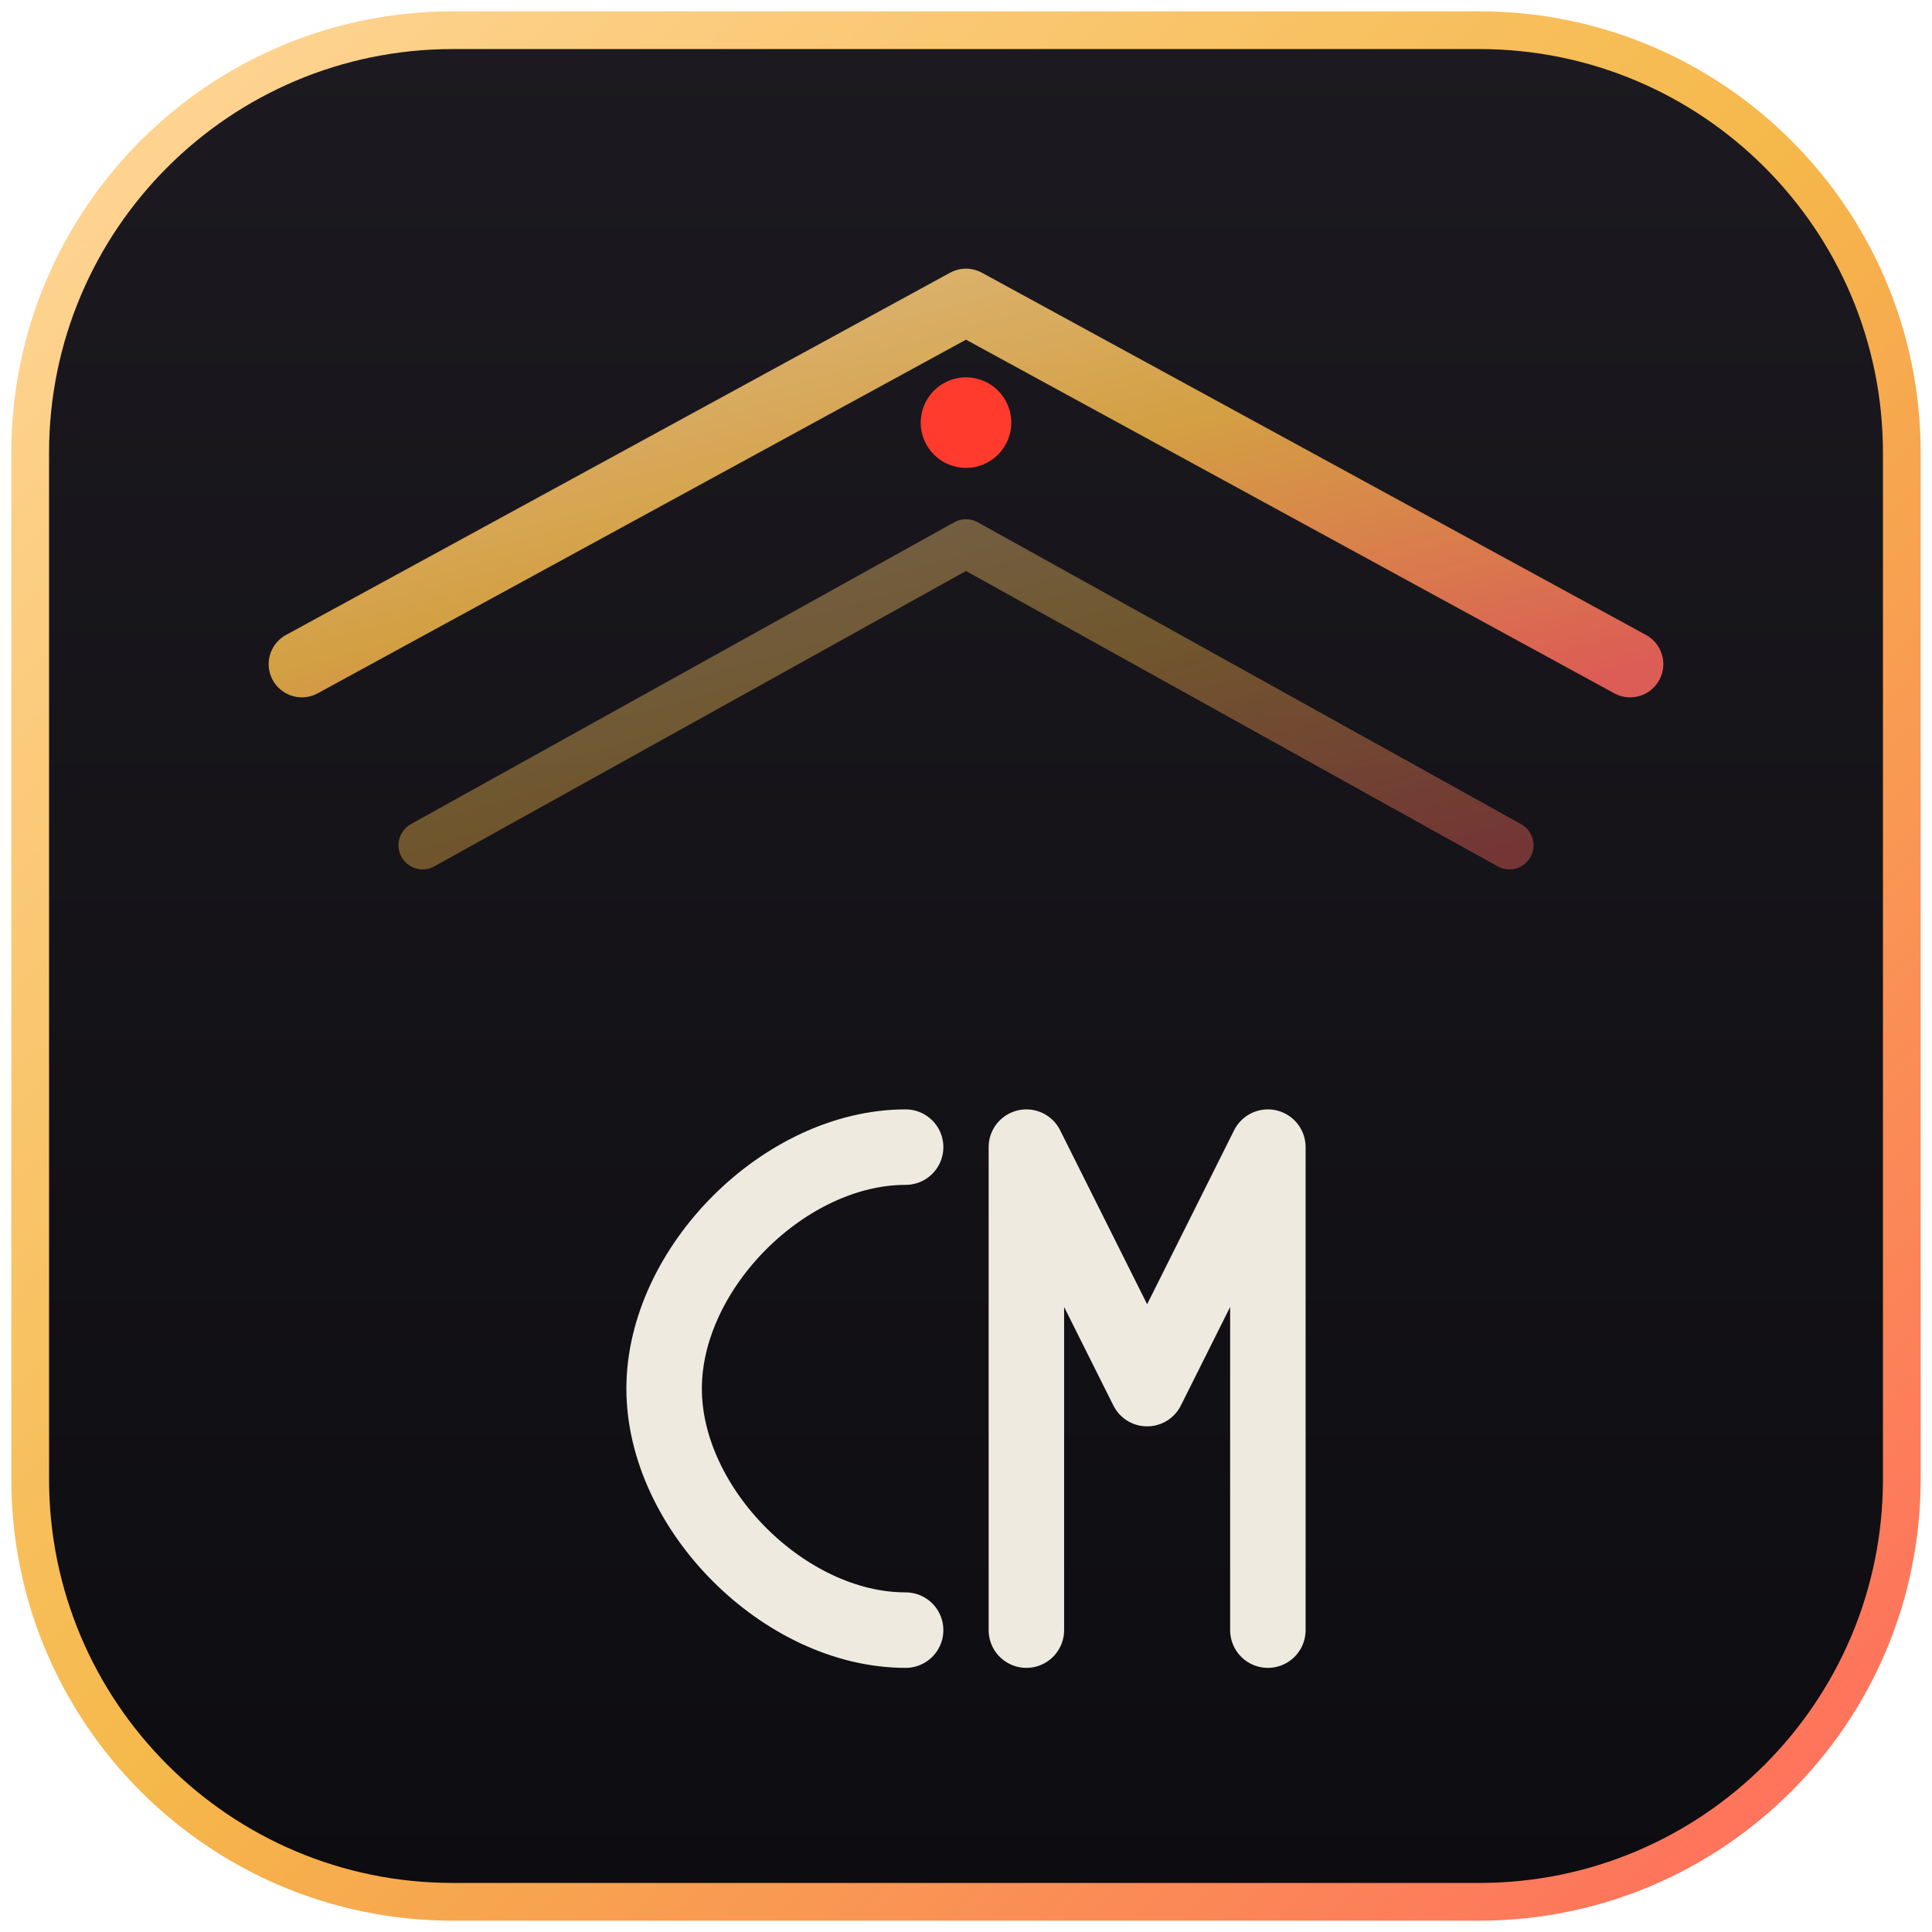
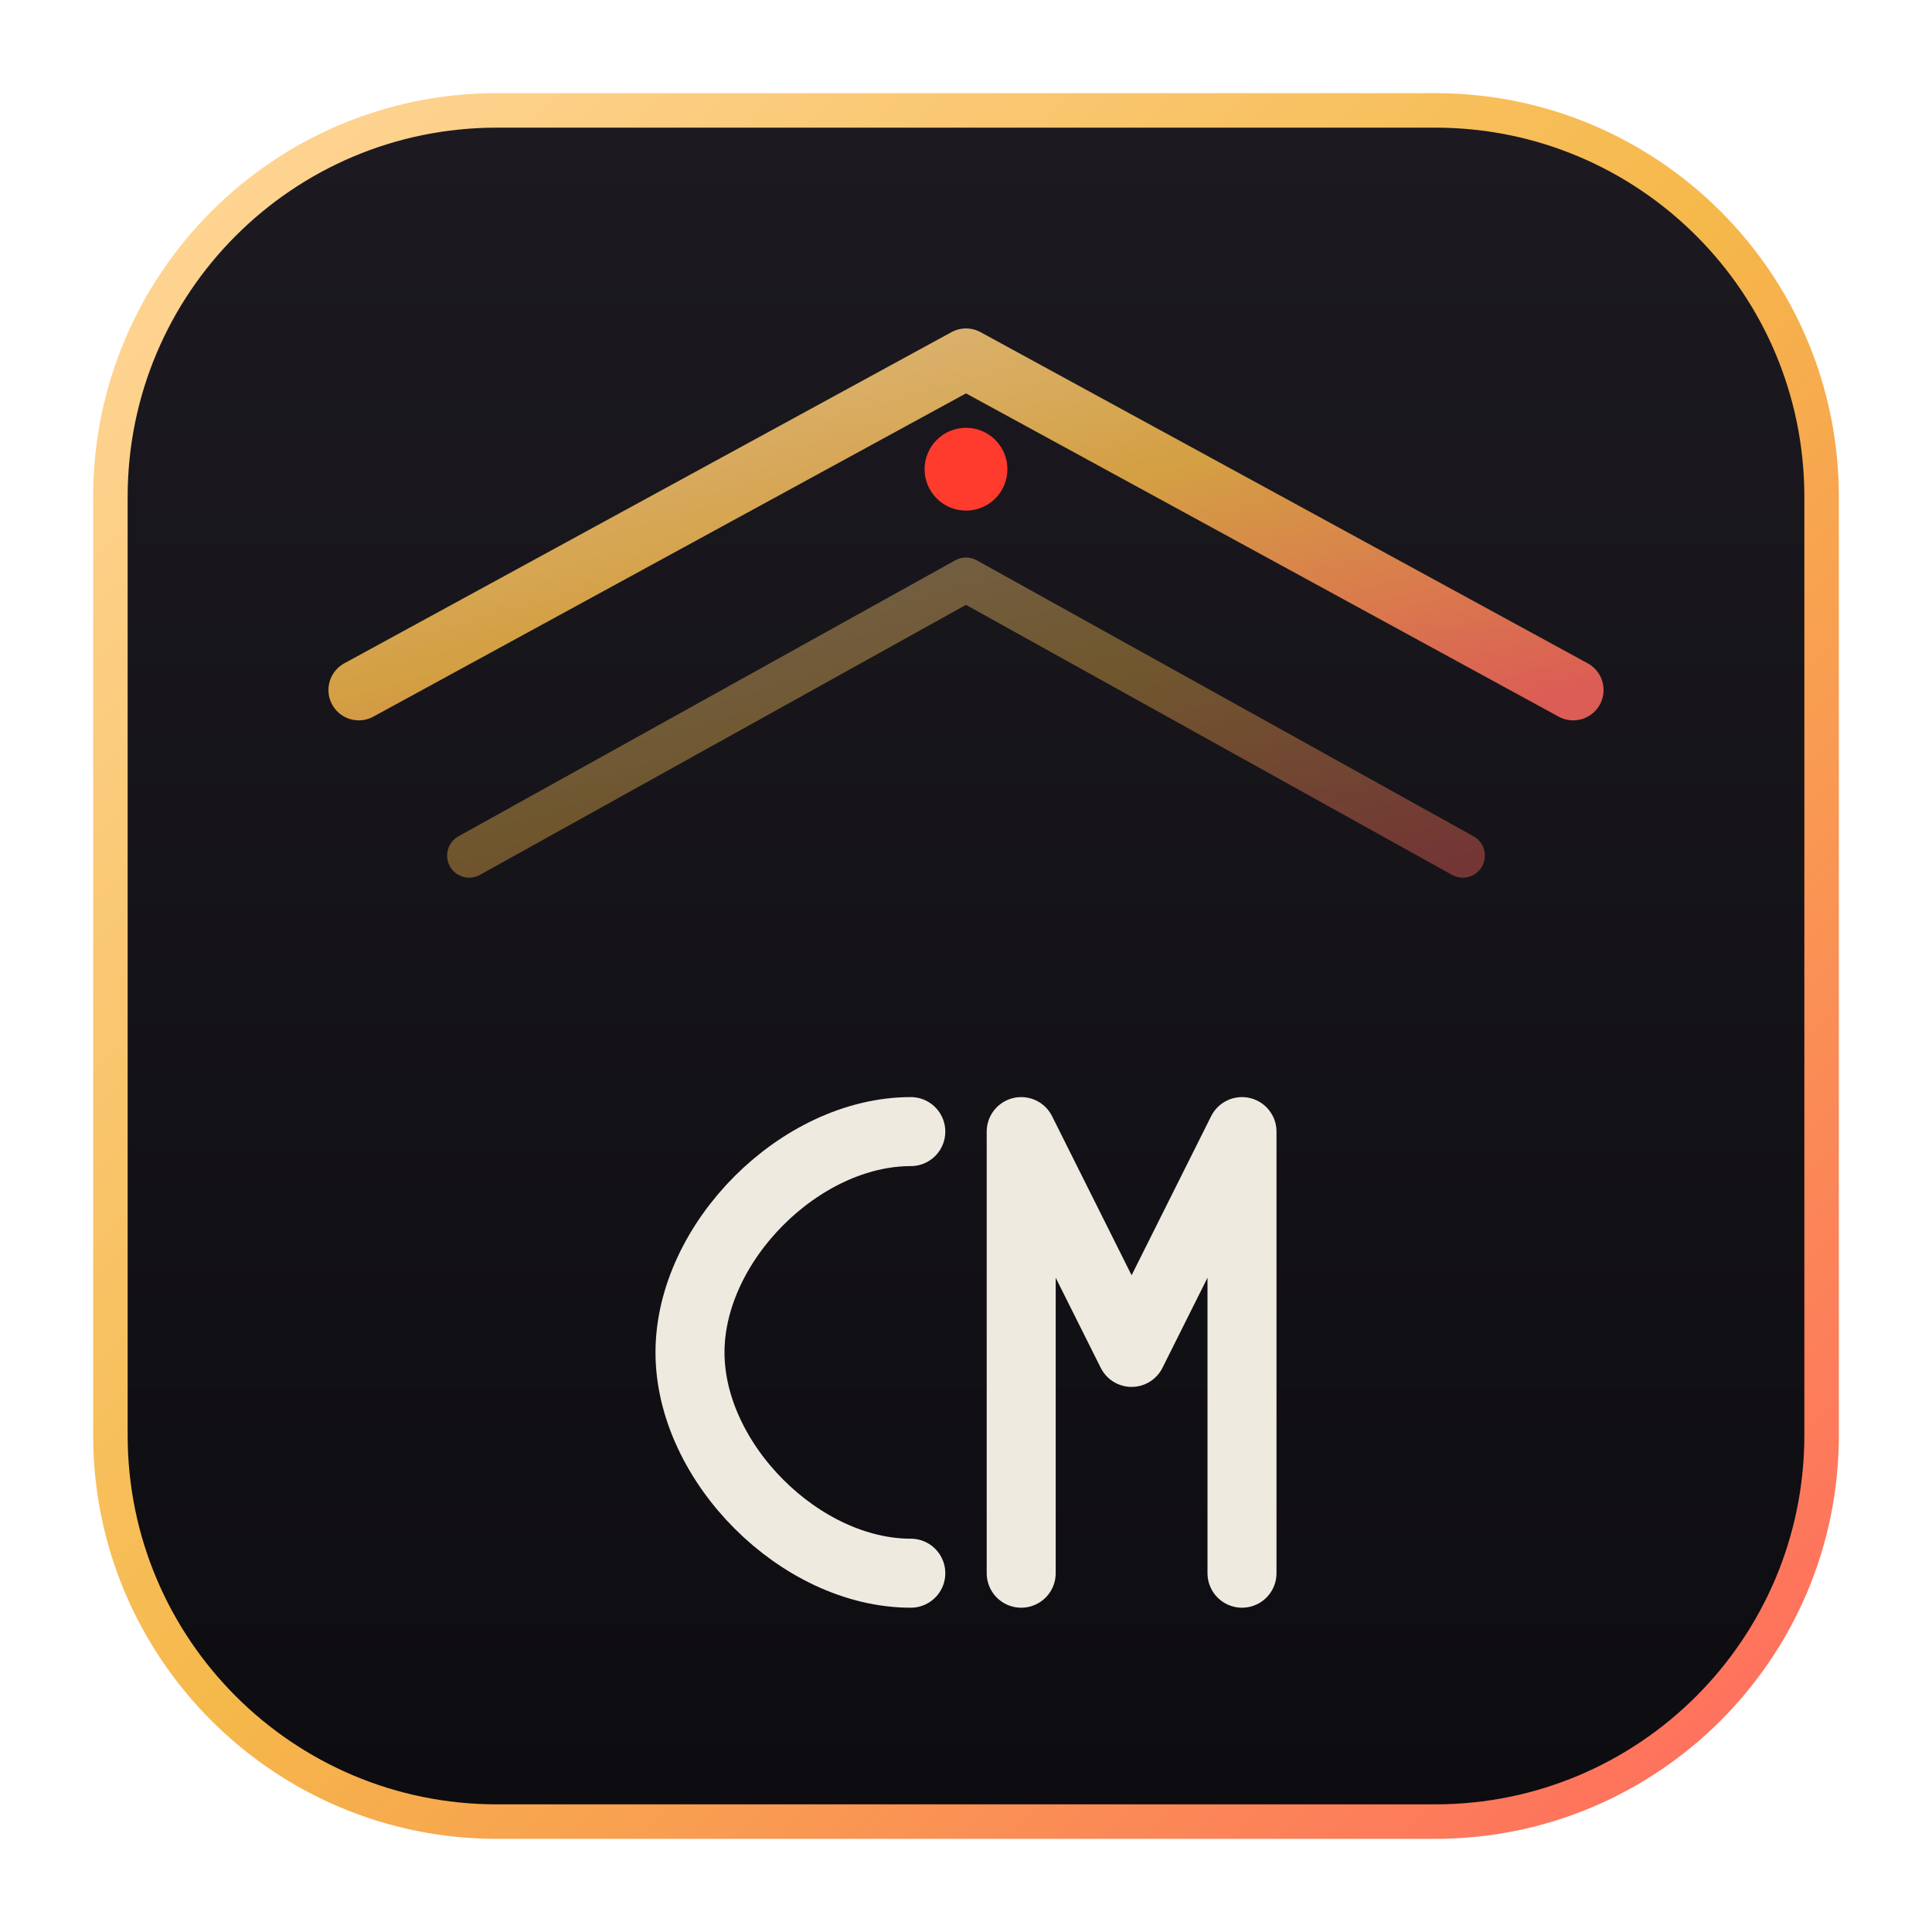
- <svg xmlns="http://www.w3.org/2000/svg" viewBox="0 0 64 64" width="512" height="512" role="img" aria-label="Charlie Mike Digital mark">
+ <svg xmlns="http://www.w3.org/2000/svg" viewBox="-3 -3 70 70" width="512" height="512" role="img" aria-label="Charlie Mike Digital mark">
  <defs>
    <linearGradient id="warm" x1="0" y1="0" x2="1" y2="1">
      <stop offset="0%" stop-color="#ffd79a" />
      <stop offset="50%" stop-color="#f5b84a" />
      <stop offset="100%" stop-color="#ff6a5f" />
    </linearGradient>
    <linearGradient id="ink" x1="0" y1="0" x2="0" y2="1">
      <stop offset="0%" stop-color="#1c1a20" />
      <stop offset="100%" stop-color="#0d0c10" />
    </linearGradient>
  </defs>
  <rect x="1" y="1" width="62" height="62" rx="14" fill="url(#ink)" stroke="url(#warm)" stroke-width="1.25" />
  <path d="M10 22 L32 10 L54 22" stroke="url(#warm)" stroke-width="2.2" stroke-linecap="round" stroke-linejoin="round" fill="none" opacity="0.85" />
  <path d="M14 28 L32 18 L50 28" stroke="url(#warm)" stroke-width="1.6" stroke-linecap="round" stroke-linejoin="round" fill="none" opacity="0.4" />
  <path d="M30 38 C 26 38 22 42 22 46 C 22 50 26 54 30 54" stroke="#efeae0" stroke-width="2.5" stroke-linecap="round" fill="none" />
  <path d="M34 54 L34 38 L38 46 L42 38 L42 54" stroke="#efeae0" stroke-width="2.5" stroke-linecap="round" stroke-linejoin="round" fill="none" />
  <circle cx="32" cy="14" r="1.5" fill="#ff3b2e" />
</svg>
